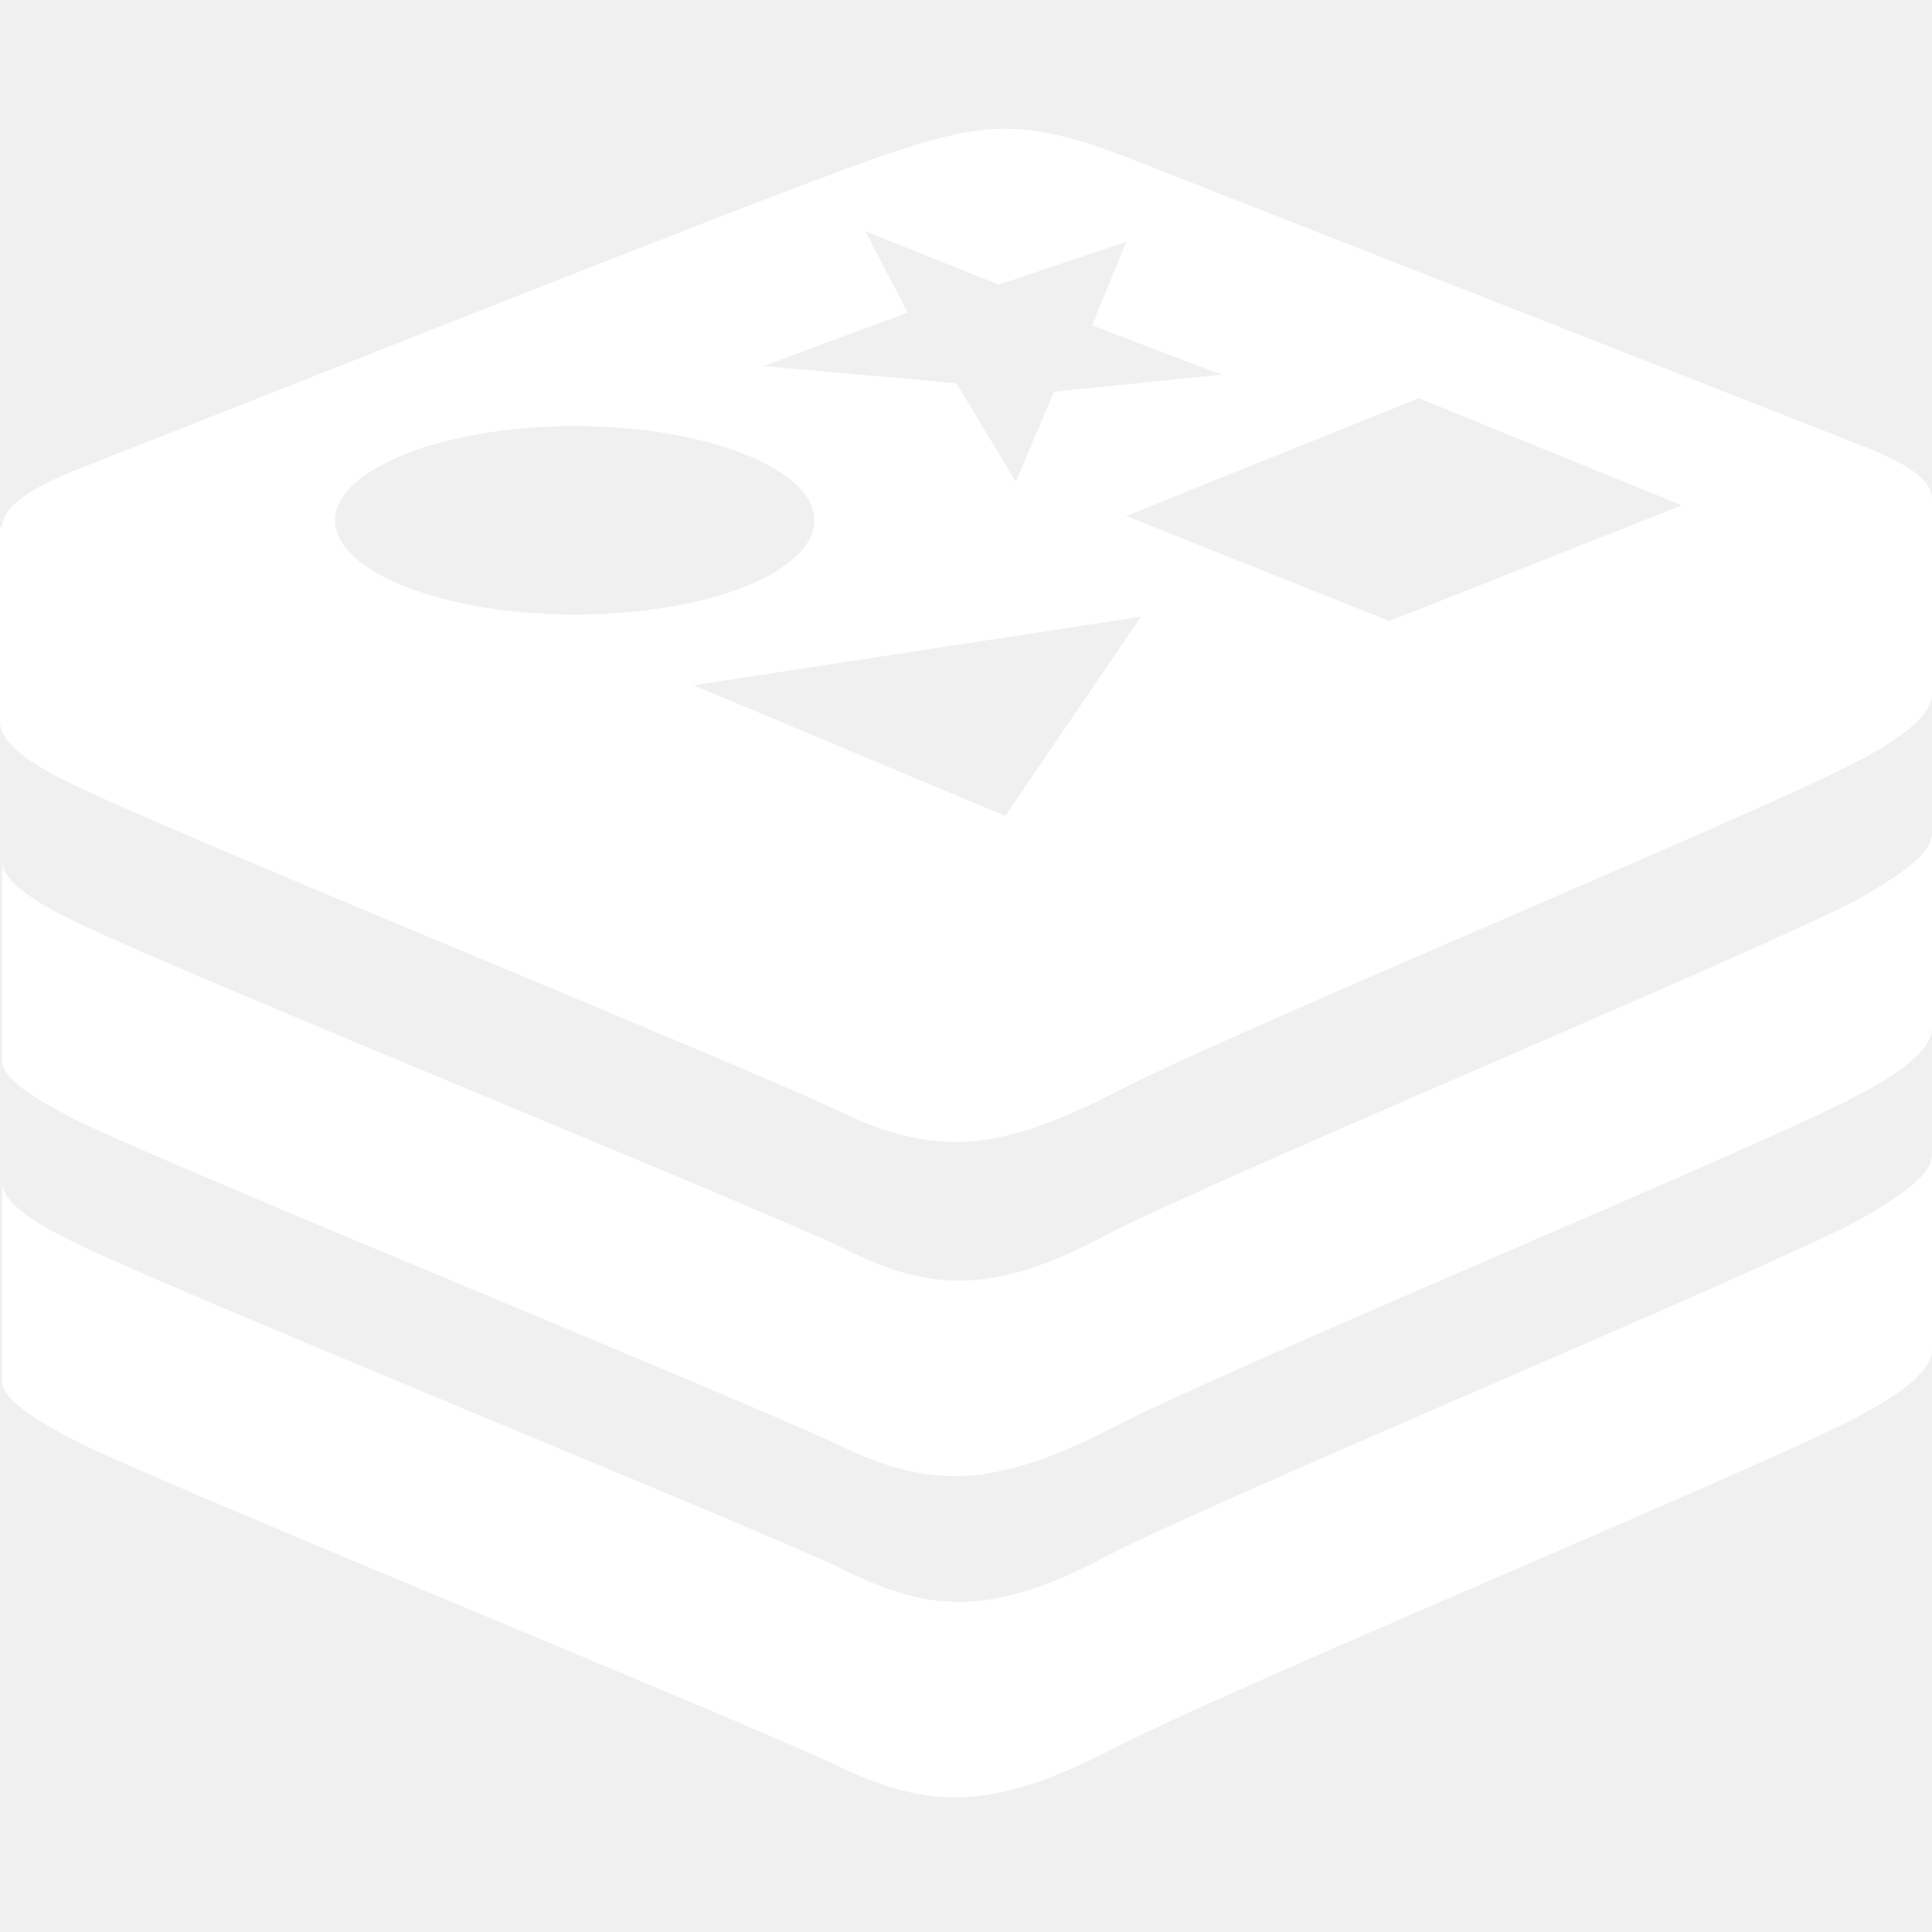
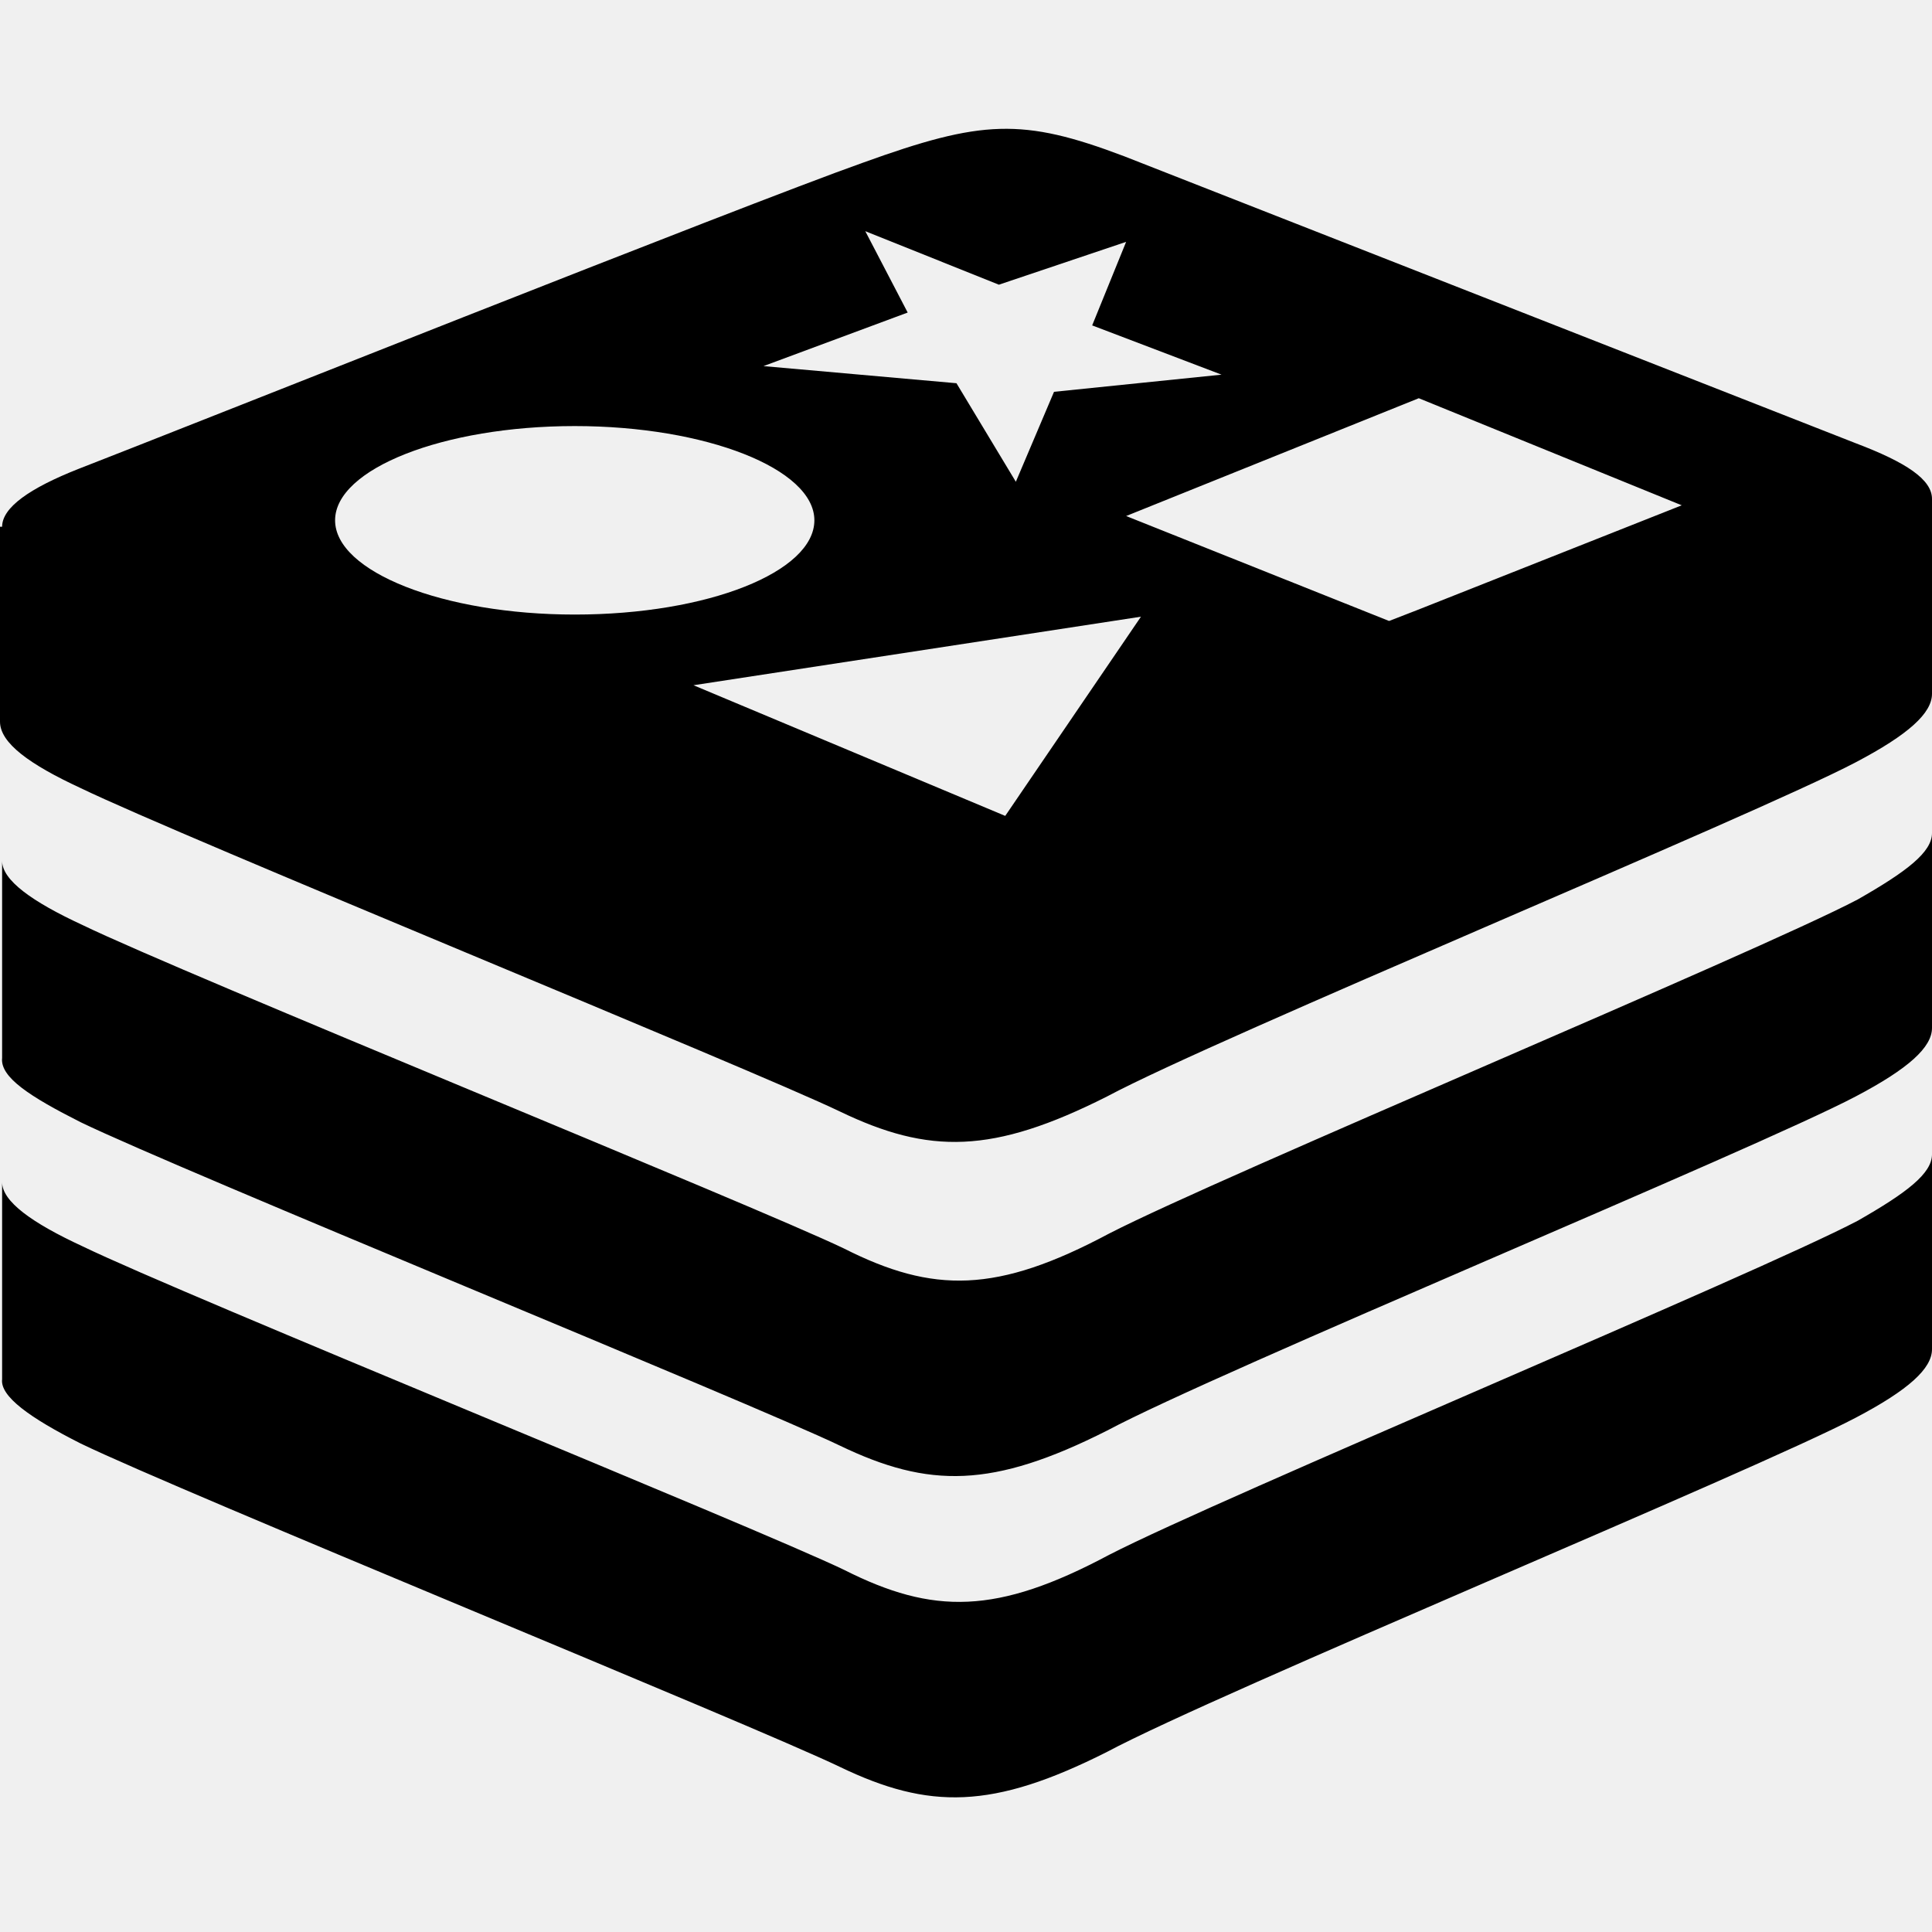
<svg xmlns="http://www.w3.org/2000/svg" width="75" height="75" viewBox="0 0 75 75" fill="none">
-   <path d="M3.128 30.592C7.08 32.504 29.144 41.484 32.602 43.147C36.059 44.81 38.529 44.81 42.975 42.565C47.338 40.237 68.085 31.673 72.036 29.594C74.094 28.513 75 27.682 75 26.933V19.367C75 18.619 74.012 17.953 72.036 17.205L43.633 6.063C39.682 4.567 38.117 4.65 33.507 6.313C28.814 7.976 6.915 16.706 3.046 18.203C1.153 18.951 0.082 19.7 0.082 20.448H0V28.014C0 28.846 1.153 29.677 3.128 30.592ZM39.023 31.673L26.921 26.601L44.292 23.94L39.023 31.673ZM65.285 19.616L54.995 23.691L53.924 24.106L43.716 20.032L55.077 15.459L65.285 19.616ZM35.236 12.133L33.59 8.974L38.776 11.052L43.716 9.389L42.398 12.632L47.42 14.544L40.917 15.21L39.435 18.702L37.13 14.877L29.638 14.212L35.236 12.133ZM22.311 16.54C27.415 16.54 31.614 18.203 31.614 20.198C31.614 22.194 27.497 23.857 22.311 23.857C17.206 23.857 13.008 22.194 13.008 20.198C13.008 18.203 17.206 16.54 22.311 16.54ZM3.128 43.563C7.08 45.475 29.144 54.455 32.602 56.118C36.059 57.781 38.529 57.781 42.975 55.536C47.338 53.208 68.085 44.644 72.036 42.565C74.094 41.484 75 40.653 75 39.904V32.338C75 33.086 74.012 33.835 72.119 34.916C68.167 36.994 47.42 45.642 43.057 47.886C38.694 50.215 36.224 50.215 32.766 48.468C29.308 46.806 7.162 37.826 3.211 35.913C1.235 34.999 0.082 34.167 0.082 33.419V41.068C3.12826e-07 41.817 1.153 42.565 3.128 43.563ZM3.128 56.035C7.08 57.947 29.144 66.927 32.602 68.59C36.059 70.253 38.529 70.253 42.975 68.008C47.338 65.68 68.085 57.116 72.036 55.037C74.094 53.956 75 53.125 75 52.376V44.81C75 45.558 74.012 46.307 72.119 47.388C68.167 49.466 47.42 58.114 43.057 60.358C38.694 62.687 36.224 62.687 32.766 60.941C29.308 59.278 7.162 50.298 3.211 48.385C1.235 47.471 0.082 46.639 0.082 45.891V53.541C3.12826e-07 54.206 1.153 55.037 3.128 56.035Z" fill="white" />
+   <path d="M3.128 30.592C7.08 32.504 29.144 41.484 32.602 43.147C36.059 44.81 38.529 44.81 42.975 42.565C47.338 40.237 68.085 31.673 72.036 29.594C74.094 28.513 75 27.682 75 26.933V19.367C75 18.619 74.012 17.953 72.036 17.205L43.633 6.063C39.682 4.567 38.117 4.65 33.507 6.313C28.814 7.976 6.915 16.706 3.046 18.203C1.153 18.951 0.082 19.7 0.082 20.448H0V28.014C0 28.846 1.153 29.677 3.128 30.592ZM39.023 31.673L26.921 26.601L44.292 23.94L39.023 31.673ZM65.285 19.616L54.995 23.691L53.924 24.106L43.716 20.032L55.077 15.459L65.285 19.616ZM35.236 12.133L33.59 8.974L38.776 11.052L43.716 9.389L42.398 12.632L47.42 14.544L40.917 15.21L39.435 18.702L37.13 14.877L29.638 14.212L35.236 12.133ZM22.311 16.54C27.415 16.54 31.614 18.203 31.614 20.198C31.614 22.194 27.497 23.857 22.311 23.857C17.206 23.857 13.008 22.194 13.008 20.198C13.008 18.203 17.206 16.54 22.311 16.54ZM3.128 43.563C7.08 45.475 29.144 54.455 32.602 56.118C36.059 57.781 38.529 57.781 42.975 55.536C47.338 53.208 68.085 44.644 72.036 42.565C74.094 41.484 75 40.653 75 39.904V32.338C75 33.086 74.012 33.835 72.119 34.916C68.167 36.994 47.42 45.642 43.057 47.886C38.694 50.215 36.224 50.215 32.766 48.468C29.308 46.806 7.162 37.826 3.211 35.913C1.235 34.999 0.082 34.167 0.082 33.419V41.068C3.12826e-07 41.817 1.153 42.565 3.128 43.563ZM3.128 56.035C7.08 57.947 29.144 66.927 32.602 68.59C36.059 70.253 38.529 70.253 42.975 68.008C47.338 65.68 68.085 57.116 72.036 55.037C74.094 53.956 75 53.125 75 52.376V44.81C75 45.558 74.012 46.307 72.119 47.388C68.167 49.466 47.42 58.114 43.057 60.358C38.694 62.687 36.224 62.687 32.766 60.941C29.308 59.278 7.162 50.298 3.211 48.385C1.235 47.471 0.082 46.639 0.082 45.891V53.541C3.12826e-07 54.206 1.153 55.037 3.128 56.035Z" fill="currentColor" />
</svg>
